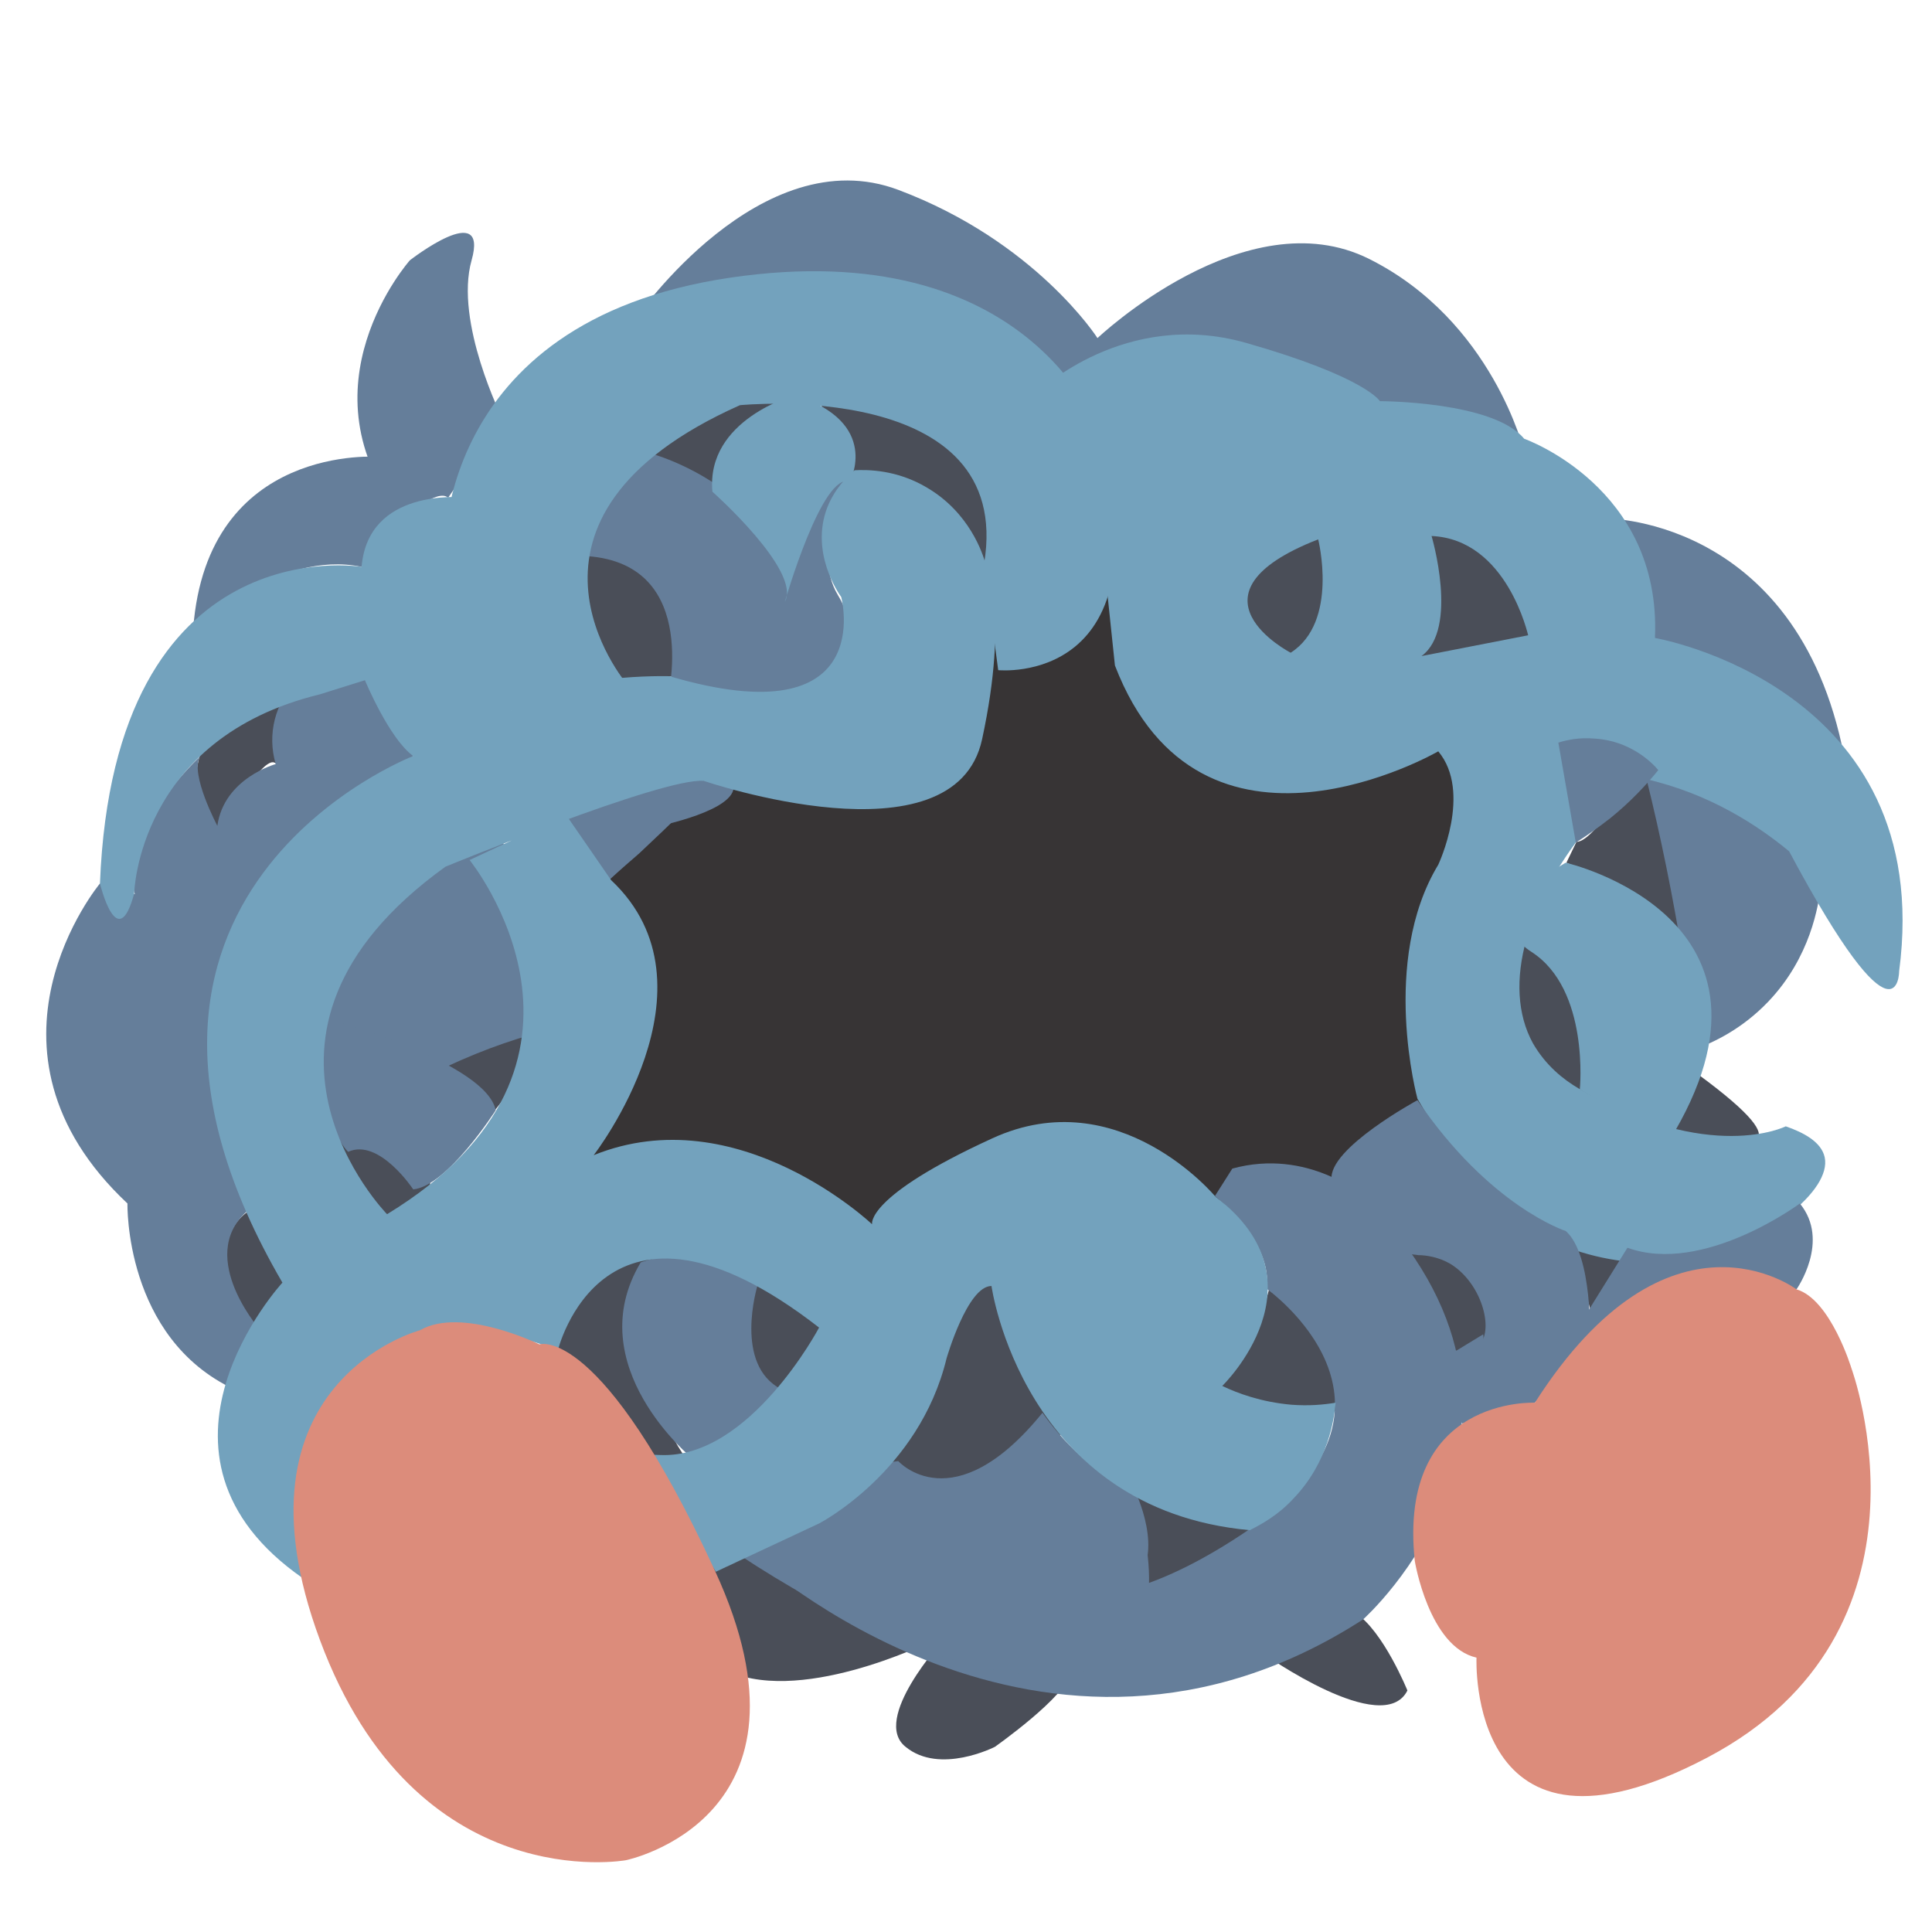
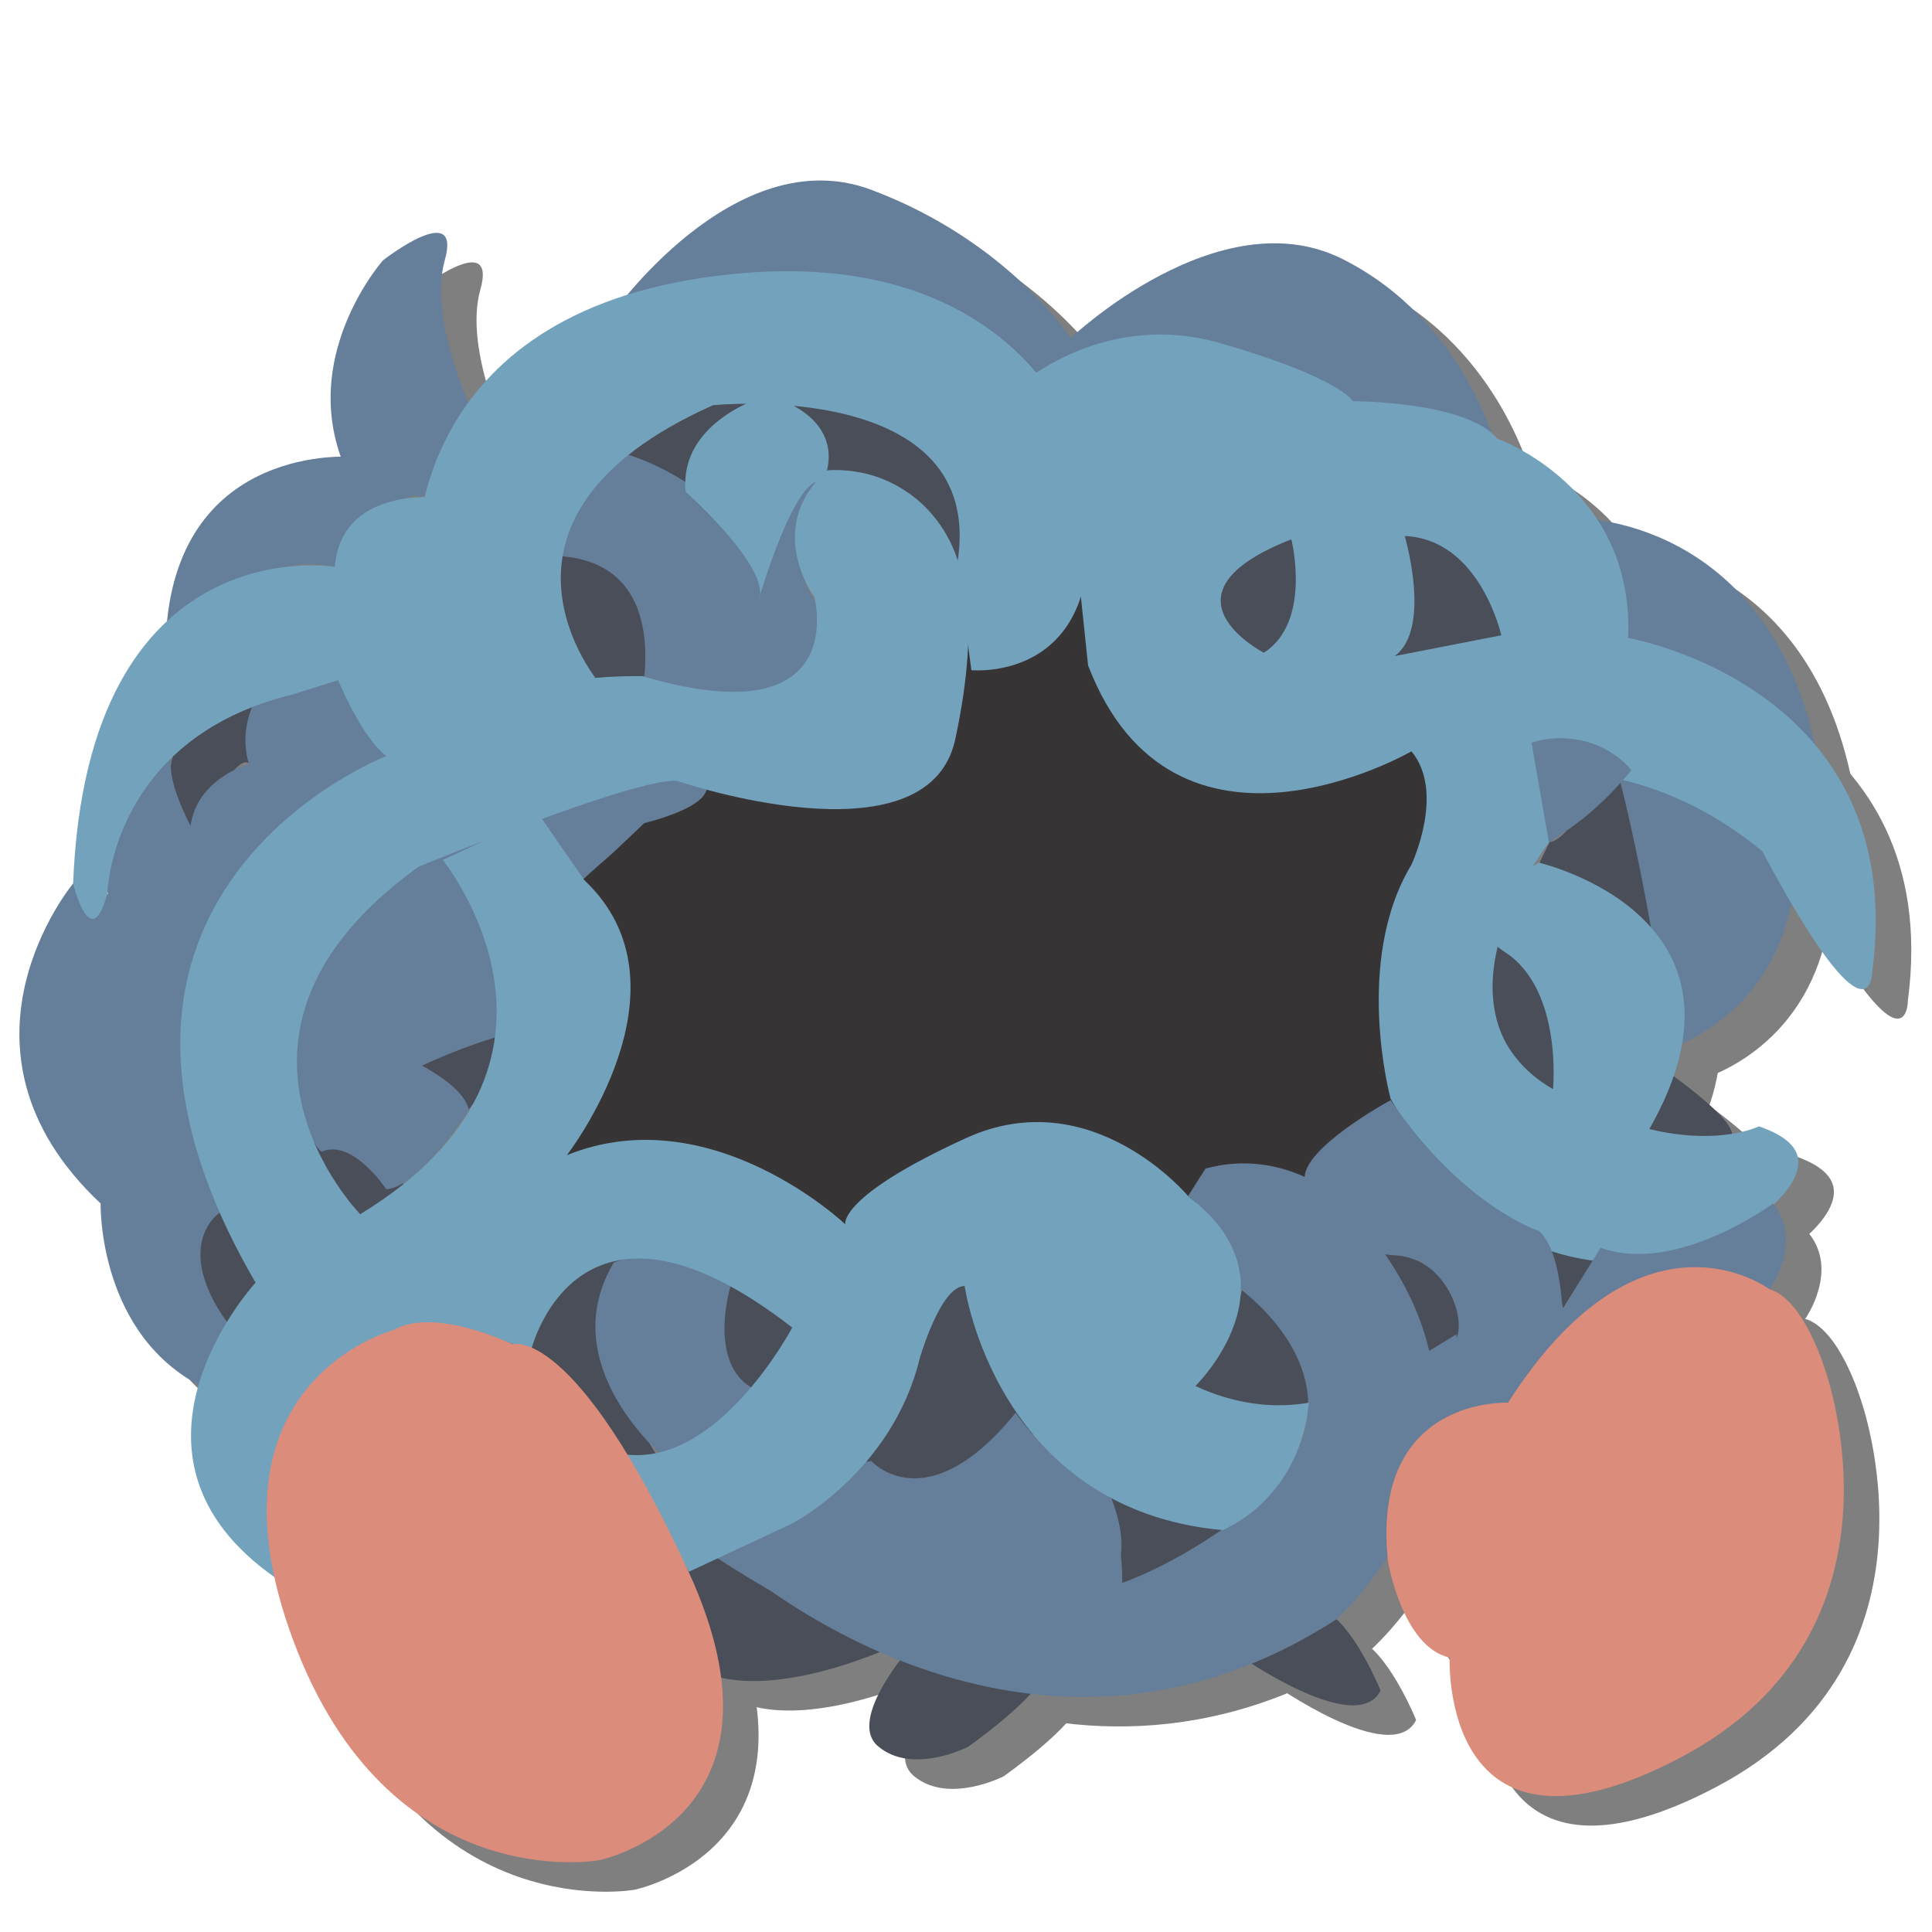
<svg xmlns="http://www.w3.org/2000/svg" version="1.1" id="Layer_1" x="0px" y="0px" viewBox="0 0 288 288" style="enable-background:new 0 0 288 288;" xml:space="preserve">
  <style type="text/css">
- 	.st0{fill:#373435;}
- 	.st1{fill:#4A4E58;}
- 	.st2{fill:#657E9A;}
- 	.st3{fill:#73A2BD;}
- 	.st4{fill:#DC8C7B;}
+ 	.st0{opacity:0.5;}
+ 	.st1{fill:#373435;}
+ 	.st2{fill:#4A4E58;}
+ 	.st3{fill:#657E9A;}
+ 	.st4{fill:#73A2BD;}
+ 	.st5{fill:#DC8C7B;}
</style>
-   <polygon class="st0" points="109.8,114.2 84.7,131.7 86.7,175.3 130.8,187.6 200.6,181.4 221.6,169.1 220.6,115.3 219,105   183.7,110.1 169.8,85 145.7,94.2 139.6,108.1 " />
-   <path class="st1" d="M101.1,100.7c0,0,7.2-17.5-16-22.4c0,0-11.2,9.7,6.4,23.6L101.1,100.7z" />
-   <path class="st1" d="M95.5,69.9c0,0,13.5,5.2,15.3,9.4c0,0,7.2-22,9.9-22C120.6,57.3,99,56.3,95.5,69.9z" />
-   <path class="st1" d="M221.4,135.8c0,0-11.6,12.9,16.2,32.3C237.6,168.1,250.4,149.5,221.4,135.8z" />
-   <path class="st1" d="M244.7,113.2c0,0-6.7,12.3-9.7,12.3l-1.5,3.1c0,0,16.4,7.2,16.9,10.8C250.3,139.4,258.5,121.4,244.7,113.2z" />
-   <path class="st1" d="M251.4,158.9c-0.7,0.6-2.5,2.5-3.1,5.6c-0.5,2.6,0.2,4.7,0.5,5.6c0,0,2.8,0.4,5.9,0.5c3.9,0.2,6.9,0.1,7.4-1  C262.7,168.4,260.8,165.6,251.4,158.9z" />
-   <path class="st1" d="M231.4,182.4c0,0,6.6,11.7,5.9,15.4c0,0,6.6-7.3,7.3-11.7C244.5,186.1,233.6,183.9,231.4,182.4z" />
-   <path class="st1" d="M205.9,181.7c0,0,15.4,4,18.1,18.2l-6,6.5C218,206.3,209.5,180.8,205.9,181.7z" />
-   <path class="st1" d="M167.8,220.4c0,0,6.3,12.2,1.3,16.4c0,0,20.3-3.6,20.3-8.5C189.3,228.3,169,224,167.8,220.4z" />
-   <path class="st1" d="M105.1,190.9c0,0-3.6,15.5,8.4,19.4c0,0,10.8-7.7,13.2-11.6C126.7,198.6,109.9,187.7,105.1,190.9z" />
-   <path class="st1" d="M100.3,184.5c0,0-13.4,24.7,11.8,42.6l-3.9,3c0,0-20.5-26.9-26.8-26.2C81.3,203.9,79.8,187.5,100.3,184.5z" />
-   <path class="st1" d="M63.7,157.1c0,0,7.8,3.6,7.8,10.9c0,0,7.8-7.3,8.6-16.4C80.1,151.7,64.4,159.9,63.7,157.1z" />
-   <path class="st1" d="M50,168.5c0,0,14.8,1.5,14.1,8.3c0,0-2.2,7.5-5.9,5.3C58.2,182,51.5,174.5,50,168.5z" />
-   <path class="st1" d="M38.2,179.9c0,0-10.9,4.1,1.3,20.5l4.5-7.6C44,192.8,38.8,182.8,38.2,179.9z" />
-   <path class="st1" d="M29.8,112.6c0,0-2.6,8.1,2.6,12.4c0,0,6.7-13,8.7-11.2c0,0,4.6-13.6,6.7-12.4C47.8,101.4,38.5,103.3,29.8,112.6  z" />
-   <path class="st1" d="M120.1,56.3c0,0,6.3,9.4,4,14.7c0,0,16.1-1.3,22.5,16.1C146.6,87.1,156.4,65,120.1,56.3z" />
-   <path class="st1" d="M189.4,191.2c0,0-2.9,14.2-9.4,14.7c0,0,17.3,8.4,23.1,2.6C203.1,208.5,203.1,195.4,189.4,191.2z" />
-   <path class="st2" d="M97,67.6c0,0,29.8,7.7,20.9,39.5l-18.5-2.4c0,0,5.4-20.6-11.9-21.8C87.4,82.9,85.1,77,97,67.6z" />
-   <path class="st2" d="M98,118.3c0,0,0.5,4.1-1,5.1c0,0,11.3-2.1,12.3-5.6C110.3,114.2,98,118.3,98,118.3z" />
-   <path class="st2" d="M56.5,68.1c0,0-25.6-2.1-27.7,25.6c0,0,12.8-11.8,25.1-9.2c0,0,3.1-7.2,6.2-7.2L56.5,68.1z" />
-   <path class="st2" d="M14.9,131.7c0,0-20.5,24.6,4.1,47.7c0,0-0.5,20,15.9,27.7l3.6-9.2c0,0-9.7-11.3-1-17.9c0,0-19.5-39,24.1-67.2  c-0.2-2.7-0.7-6.1-2.1-9.7c-0.5-1.3-1-2.5-1.5-3.6c-4.7-2.3-10.2-1.4-13.8,2.1c-3.2,3.1-4.4,7.9-3.1,12.3c0,0-7.7,2.1-8.7,9.2  c0,0-4.1-7.7-2.6-10.3c0,0-12.3,11.3-9.7,20.5C18.4,132.7,16.7,132.2,14.9,131.7z" />
-   <path class="st2" d="M112.9,191.7c0,0-3.6,11.8,3.6,15.4c0,0-8.2,10.3-13.3,10.3c0,0-16.9-13.8-7.7-29.2  C95.5,188.1,107.3,184,112.9,191.7z" />
-   <path class="st1" d="M102.6,226.5h5.8c0,0,12.2,15.6,30.1,18.3c0,0-19.9,9.8-30.8,3.9C107.8,248.7,107.1,231.8,102.6,226.5z" />
-   <path class="st1" d="M140.6,244.5c0,0-10.8,11.8-5.6,15.9c5.1,4.2,13.3,0,13.3,0s10.8-7.6,11.3-11.1  C159.6,249.3,140.6,245.9,140.6,244.5z" />
-   <path class="st1" d="M188.3,246.5c0,0,17.9,12.7,21.5,5.5c0,0-3.6-8.9-7.8-11.6C202,240.4,190.1,250.4,188.3,246.5z" />
-   <path class="st1" d="M149.8,186c0,0,7.7,23.9,11.5,23.9c0,0-12.3,19.4-32.3,9.1C129,219,145.1,189.3,149.8,186z" />
-   <path class="st2" d="M111.9,231.7c0,0,43.6,40.5,91.3,9.7c0,0,33.3-29.7,0-63.1c0,0-8.2-7.2-19.5-4.1l-2.6,4.1c0,0,8.7,6.7,7.7,13.8  c0,0,24.6,17.4-2.6,35.9s-35.9,5.6-35.9,5.6s-21,2.1-28.2-6.7C122.1,227.1,113.4,233.2,111.9,231.7z" />
-   <path class="st2" d="M239.6,77.3c0,0,30.3,0,35.9,39c0,0-16.9-19.2-28.7-19.8C246.7,96.5,243.7,79.5,239.6,77.3z" />
-   <path class="st2" d="M244.7,113.2c2.1,8.1,4,16.9,5.6,26.2c1,5.8,1.9,11.5,2.6,16.9c2.5-0.9,6.8-2.9,10.7-7  c6.3-6.6,7.5-14.4,7.8-17.1C271.4,132.2,257.5,112.7,244.7,113.2z" />
-   <path class="st2" d="M221.1,198.9c0,0,1,9.7-3.1,13.3c0,0,2.1-9.2-1-10.8L221.1,198.9z" />
-   <path class="st2" d="M168.8,221.4c0,0,4.6,8.7,1,13.8c0,0-7.7,6.7-19.5-1.5C150.3,233.7,168.3,225.5,168.8,221.4z" />
-   <path class="st2" d="M74.9,62.4c0,0-7.2-14.4-4.6-23.6s-9.2,0-9.2,0s-16.9,19-1,38.5c0,0,5.1-4.6,6.7-3.1L74.9,62.4z" />
-   <path class="st2" d="M53.4,135.3c-2.6,1.2-5.9,3.4-8.2,7.2c-4.5,7.5-2.9,18.4,4.1,27.2c3.3-2.6,7.4-5.5,12.3-8.2  c6.5-3.5,12.5-5.8,17.4-7.2c0-3.1-0.1-6.5-0.4-10c-0.8-8.7-2.7-16.2-4.7-22.3C67.1,126.4,60.2,130.8,53.4,135.3z" />
-   <path class="st2" d="M84.2,121.4l6.7,9.7c1.4-1.3,2.9-2.6,4.4-3.9c4.7-4.4,9.1-8.7,13.1-13C100.2,116.6,92.2,119,84.2,121.4z" />
-   <path class="st2" d="M49.8,152.2c0,0,22.6,6.2,24.1,13.3c0,0-7.2,11.3-12.3,11.8c0,0-5.1-7.7-9.7-5.6  C51.9,171.7,46.2,166.5,49.8,152.2z" />
-   <path class="st2" d="M126.7,70.7c0,0-10.9,6.4-11.5,18.5s-1.8,13.8-1.8,13.8s8.5,1.1,10.9-2.1c0,0,4.8-5.3,0.6-12.2  C120.7,81.8,126.7,70.7,126.7,70.7z" />
-   <path class="st2" d="M94.9,47.3c0,0,18.5-26.7,39-19s29.7,22.1,29.7,22.1s22.1-21,40.5-11.8s23.1,28.7,23.1,28.7s-21-8.2-21.5-5.6  c0,0-16.9-17.9-46.7-4.1C159,57.6,141.1,33.5,94.9,47.3z" />
-   <path class="st2" d="M133.9,217.8c0,0,8.2,9.2,21.5-7.2c0,0,6.2,9.2,13.3,10.8c5.4,16.7,0.9,22.6-0.5,24.1  c-8.1,8.8-32.5,3.8-60.5-15.4c2.9-2.7,7.7-6.5,14.4-9.2C126.6,219.1,130.7,218.2,133.9,217.8z" />
-   <path class="st3" d="M93.4,101.9c0,0-21-24.6,16.9-41.5c0,0,41-4.1,36.4,23.6l2.1,15.9c0,0,25.6,2.6,14.9-35.9  c0,0-10.3-29.2-54.9-22.6s-42.6,42-42.6,42S67.8,103,76,106L93.4,101.9z" />
-   <path class="st3" d="M154.9,58.3c0,0,12.8-12.3,30.8-7.2c17.9,5.1,20,8.7,20,8.7s16.9,0,21.5,5.6c0,0,20.5,7.2,19.5,29.7  c0,0,42,7.2,36.4,49.7c0,0,0,12.8-16.4-17.9c-4.6-3.8-11.8-8.6-21.5-10.8c-2.3-0.5-4.6-0.9-6.7-1c-1.7-0.2-3.3,0.6-3.9,1.9  c-0.8,1.7,0.2,4.4,2.9,5.3c-9.9,11.7-13.7,24.6-9,33.2c1.9,3.3,4.5,5.4,6.9,6.8c19.5,11.3,30.8,5.6,30.8,5.6  c2.6,0.9,5.3,2.3,5.8,4.6c1.1,5-8.9,12.6-18.6,14.9c-10.8,2.6-23.2-1-30.8-8.2c-5.6-5.4-11.3-15.4-11.3-15.4l0,0  c0,0-5.6-20.5,3.1-34.9c0,0,5.1-10.8,0-16.9c0,0-35.4,20.5-48.2-12.8l-2.1-20L154.9,58.3z" />
-   <path class="st1" d="M196.5,80.4c0,0,3.1,12.3-4.1,16.9C192.4,97.3,175.5,88.6,196.5,80.4z" />
-   <path class="st1" d="M213.4,79.9c0,0,4.1,13.8-1.5,17.9l15.9-3.1C227.8,94.8,224.7,80.4,213.4,79.9z" />
-   <path class="st3" d="M118.5,58.9c0,0-13.3,3.6-12.3,14.4c0,0,13.3,11.8,10.8,16.4c0,0,5.6-19.5,9.7-17.9  C126.7,71.7,131.4,63,118.5,58.9z" />
-   <path class="st3" d="M233.4,128.6c0,0,35.9,8.2,15.4,41.5l-13.3-7.7c0,0,1.5-14.9-7.2-20.5C219.6,136.3,233.4,128.6,233.4,128.6z" />
-   <path class="st2" d="M211.4,187.1c1.2,0,3.1,0.3,4.8,1.3c4.6,2.8,6.5,9.6,4.4,12c-1.9,2.2-6.4-0.3-7.7,1.5c-1.2,1.8,1.5,6,5.1,10.3  c3.6-1,7.2-2.1,10.8-3.1l8.2-9.2c0,0,0.5-12.8-3.6-16.4c0,0-11.3-3.6-22.1-19.5c0,0-13.3,7.2-12.8,11.8  C198.5,175.8,200.6,186,211.4,187.1z" />
-   <path class="st3" d="M53.9,84.5c0,0-36.9-6.2-39,47.2c0,0,2.6,10.8,5.1,1.5c0,0,0.5-23.1,27.7-29.7l6.7-2.1c0,0,3.6,8.7,7.2,11.3  c0,0-53.3,20.5-19.5,78.5c0,0-23.6,25.6,3.1,44.1c0,0-3.1-33.8,20-36.4c0,0,11.8-1,17.9,2.6c0,0,6.7-28.7,39-3.6  c0,0-10.3,19.5-23.6,19c-13.3-0.5-2.1,0-2.1,0l10.3,17.4l15.4-7.2c0,0,14.9-7.7,19-24.6c0,0,3.1-10.8,6.7-10.8  c0,0,4.6,33.3,38.5,36.4c1.8-0.9,4.3-2.3,6.5-4.7c5.2-5.4,6.1-11.9,6.3-14.3c-1.8,0.3-4,0.5-6.6,0.3c-4.5-0.4-8-1.7-10.3-2.8  c0,0,15.9-15.4-1-28.2c0,0-14.4-17.4-33.3-8.7c-19,8.7-17.9,12.8-17.9,12.8s-20-19-41.5-10.3c0,0,19.5-25.1,2.6-41l-6.7-9.7  l-14.4,6.7c0,0,24.6,30.3-12.3,52.8c0,0-26.2-26.7,8.7-51.8c0,0,32.3-13.3,38.5-12.8c0,0,37.4,12.8,41.5-6.2s0.5-26.2,0.5-26.2  c-0.4-1.5-2.4-7.6-8.7-11.3c-4.5-2.7-8.9-2.7-10.8-2.6c-1.2,1-3,2.8-4.1,5.6c-2.5,6.6,1.6,12.6,2.1,13.3c0,0,5.6,21-25.6,11.8  c0,0-16.4-0.5-23.6,5.1c0,0-12.3-17.9-7.2-31.8C68.8,74.2,54.9,72.7,53.9,84.5z" />
-   <path class="st2" d="M247.2,114.8c-1.8,2.2-4.1,4.7-7.2,7.2c-1.8,1.4-3.5,2.6-5.1,3.6l-2.6-14.9c1.3-0.4,3.1-0.8,5.4-0.6  C243,110.4,246.3,113.7,247.2,114.8z" />
-   <path class="st2" d="M242.6,186l-5.1,8.2l-4.1,6.7l22.1-11.3l12.3,2.6c0,0,5.1-7.2,0.5-12.8C268.3,179.4,253.9,190.1,242.6,186z" />
-   <path class="st4" d="M62.6,198.3c0,0-29.2,7.7-14.9,46.2s45.6,32.8,45.6,32.8s30.3-6.2,13.3-43.1s-26.2-33.8-26.2-33.8  S68.8,194.7,62.6,198.3z" />
-   <path class="st4" d="M267.8,192.2c0,0-19-14.4-39,16.9c0,0-20.5-1-17.9,23.6c0,0,2.1,12.8,9.2,14.4c0,0-1.5,33.8,34.4,14.9  S276,204,276,204S272.9,193.7,267.8,192.2z" />
+   <g class="st0">
+     <polygon points="111.1,118.6 86,136.1 88,179.7 132.1,192 201.9,185.8 222.9,173.5 221.9,119.7 220.3,109.4 185,114.5 171.1,89.4    147,98.6 140.9,112.5  " />
+     <path d="M102.4,105.1c0,0,7.2-17.5-16-22.4c0,0-11.2,9.7,6.4,23.6L102.4,105.1z" />
+     <path d="M96.8,74.3c0,0,13.5,5.2,15.3,9.4c0,0,7.2-22,9.9-22C121.9,61.7,100.3,60.7,96.8,74.3z" />
+     <path d="M222.7,140.2c0,0-11.6,12.9,16.2,32.3C238.9,172.5,251.7,153.9,222.7,140.2z" />
+     <path d="M246,117.6c0,0-6.7,12.3-9.7,12.3l-1.5,3.1c0,0,16.4,7.2,16.9,10.8C251.6,143.8,259.8,125.8,246,117.6z" />
+     <path d="M252.7,163.3c-0.7,0.6-2.5,2.5-3.1,5.6c-0.5,2.6,0.2,4.7,0.5,5.6c0,0,2.8,0.4,5.9,0.5c3.9,0.2,6.9,0.1,7.4-1   C264,172.8,262.1,170,252.7,163.3z" />
+     <path d="M232.7,186.8c0,0,6.6,11.7,5.9,15.4c0,0,6.6-7.3,7.3-11.7C245.8,190.5,234.9,188.3,232.7,186.8z" />
+     <path d="M207.2,186.1c0,0,15.4,4,18.1,18.2l-6,6.5C219.3,210.7,210.8,185.2,207.2,186.1z" />
+     <path d="M169.1,224.8c0,0,6.3,12.2,1.3,16.4c0,0,20.3-3.6,20.3-8.5C190.6,232.7,170.3,228.4,169.1,224.8z" />
+     <path d="M106.4,195.3c0,0-3.6,15.5,8.4,19.4c0,0,10.8-7.7,13.2-11.6C128,203,111.2,192.1,106.4,195.3z" />
+     <path d="M101.6,188.9c0,0-13.4,24.7,11.8,42.6l-3.9,3c0,0-20.5-26.9-26.8-26.2C82.6,208.3,81.1,191.9,101.6,188.9z" />
+     <path d="M65,161.5c0,0,7.8,3.6,7.8,10.9c0,0,7.8-7.3,8.6-16.4C81.4,156.1,65.7,164.3,65,161.5z" />
+     <path d="M51.3,172.9c0,0,14.8,1.5,14.1,8.3c0,0-2.2,7.5-5.9,5.3C59.5,186.4,52.8,178.9,51.3,172.9z" />
+     <path d="M39.5,184.3c0,0-10.9,4.1,1.3,20.5l4.5-7.6C45.3,197.2,40.1,187.2,39.5,184.3z" />
+     <path d="M31.1,117c0,0-2.6,8.1,2.6,12.4c0,0,6.7-13,8.7-11.2c0,0,4.6-13.6,6.7-12.4C49.1,105.8,39.8,107.7,31.1,117z" />
+     <path d="M121.4,60.7c0,0,6.3,9.4,4,14.7c0,0,16.1-1.3,22.5,16.1C147.9,91.5,157.7,69.4,121.4,60.7z" />
+     <path d="M190.7,195.6c0,0-2.9,14.2-9.4,14.7c0,0,17.3,8.4,23.1,2.6C204.4,212.9,204.4,199.8,190.7,195.6z" />
+     <path d="M98.3,72c0,0,29.8,7.7,20.9,39.5l-18.5-2.4c0,0,5.4-20.6-11.9-21.8C88.7,87.3,86.4,81.4,98.3,72z" />
+     <path d="M99.3,122.7c0,0,0.5,4.1-1,5.1c0,0,11.3-2.1,12.3-5.6C111.6,118.6,99.3,122.7,99.3,122.7z" />
+     <path d="M57.8,72.5c0,0-25.6-2.1-27.7,25.6c0,0,12.8-11.8,25.1-9.2c0,0,3.1-7.2,6.2-7.2L57.8,72.5z" />
+     <path d="M16.2,136.1c0,0-20.5,24.6,4.1,47.7c0,0-0.5,20,15.9,27.7l3.6-9.2c0,0-9.7-11.3-1-17.9c0,0-19.5-39,24.1-67.2   c-0.2-2.7-0.7-6.1-2.1-9.7c-0.5-1.3-1-2.5-1.5-3.6c-4.7-2.3-10.2-1.4-13.8,2.1c-3.2,3.1-4.4,7.9-3.1,12.3c0,0-7.7,2.1-8.7,9.2   c0,0-4.1-7.7-2.6-10.3c0,0-12.3,11.3-9.7,20.5C19.7,137.1,18,136.6,16.2,136.1z" />
+     <path d="M114.2,196.1c0,0-3.6,11.8,3.6,15.4c0,0-8.2,10.3-13.3,10.3c0,0-16.9-13.8-7.7-29.2C96.8,192.5,108.6,188.4,114.2,196.1z" />
+     <path d="M103.9,230.9h5.8c0,0,12.2,15.6,30.1,18.3c0,0-19.9,9.8-30.8,3.9C109.1,253.1,108.4,236.2,103.9,230.9z" />
+     <path d="M141.9,248.9c0,0-10.8,11.8-5.6,15.9c5.1,4.2,13.3,0,13.3,0s10.8-7.6,11.3-11.1C160.9,253.7,141.9,250.3,141.9,248.9z" />
+     <path d="M189.6,250.9c0,0,17.9,12.7,21.5,5.5c0,0-3.6-8.9-7.8-11.6C203.3,244.8,191.4,254.8,189.6,250.9z" />
+     <path d="M151.1,190.4c0,0,7.7,23.9,11.5,23.9c0,0-12.3,19.4-32.3,9.1C130.3,223.4,146.4,193.7,151.1,190.4z" />
+     <path d="M113.2,236.1c0,0,43.6,40.5,91.3,9.7c0,0,33.3-29.7,0-63.1c0,0-8.2-7.2-19.5-4.1l-2.6,4.1c0,0,8.7,6.7,7.7,13.8   c0,0,24.6,17.4-2.6,35.9s-35.9,5.6-35.9,5.6s-21,2.1-28.2-6.7C123.4,231.5,114.7,237.6,113.2,236.1z" />
+     <path d="M240.9,81.7c0,0,30.3,0,35.9,39c0,0-16.9-19.2-28.7-19.8C248,100.9,245,83.9,240.9,81.7z" />
+     <path d="M246,117.6c2.1,8.1,4,16.9,5.6,26.2c1,5.8,1.9,11.5,2.6,16.9c2.5-0.9,6.8-2.9,10.7-7c6.3-6.6,7.5-14.4,7.8-17.1   C272.7,136.6,258.8,117.1,246,117.6z" />
+     <path d="M222.4,203.3c0,0,1,9.7-3.1,13.3c0,0,2.1-9.2-1-10.8L222.4,203.3z" />
+     <path d="M170.1,225.8c0,0,4.6,8.7,1,13.8c0,0-7.7,6.7-19.5-1.5C151.6,238.1,169.6,229.9,170.1,225.8z" />
+     <path d="M76.2,66.8c0,0-7.2-14.4-4.6-23.6s-9.2,0-9.2,0s-16.9,19-1,38.5c0,0,5.1-4.6,6.7-3.1L76.2,66.8z" />
+     <path d="M54.7,139.7c-2.6,1.2-5.9,3.4-8.2,7.2c-4.5,7.5-2.9,18.4,4.1,27.2c3.3-2.6,7.4-5.5,12.3-8.2c6.5-3.5,12.5-5.8,17.4-7.2   c0-3.1-0.1-6.5-0.4-10c-0.8-8.7-2.7-16.2-4.7-22.3C68.4,130.8,61.5,135.2,54.7,139.7z" />
+     <path d="M85.5,125.8l6.7,9.7c1.4-1.3,2.9-2.6,4.4-3.9c4.7-4.4,9.1-8.7,13.1-13C101.5,121,93.5,123.4,85.5,125.8z" />
+     <path d="M51.1,156.6c0,0,22.6,6.2,24.1,13.3c0,0-7.2,11.3-12.3,11.8c0,0-5.1-7.7-9.7-5.6C53.2,176.1,47.5,170.9,51.1,156.6z" />
+     <path d="M128,75.1c0,0-10.9,6.4-11.5,18.5s-1.8,13.8-1.8,13.8s8.5,1.1,10.9-2.1c0,0,4.8-5.3,0.6-12.2C122,86.2,128,75.1,128,75.1z" />
+     <path d="M96.2,51.7c0,0,18.5-26.7,39-19s29.7,22.1,29.7,22.1s22.1-21,40.5-11.8s23.1,28.7,23.1,28.7s-21-8.2-21.5-5.6   c0,0-16.9-17.9-46.7-4.1C160.3,62,142.4,37.9,96.2,51.7z" />
+     <path d="M135.2,222.2c0,0,8.2,9.2,21.5-7.2c0,0,6.2,9.2,13.3,10.8c5.4,16.7,0.9,22.6-0.5,24.1c-8.1,8.8-32.5,3.8-60.5-15.4   c2.9-2.7,7.7-6.5,14.4-9.2C127.9,223.5,132,222.6,135.2,222.2z" />
+     <path d="M94.7,106.3c0,0-21-24.6,16.9-41.5c0,0,41-4.1,36.4,23.6l2.1,15.9c0,0,25.6,2.6,14.9-35.9c0,0-10.3-29.2-54.9-22.6   s-42.6,42-42.6,42s1.6,19.6,9.8,22.6L94.7,106.3z" />
+     <path d="M156.2,62.7c0,0,12.8-12.3,30.8-7.2c17.9,5.1,20,8.7,20,8.7s16.9,0,21.5,5.6c0,0,20.5,7.2,19.5,29.7c0,0,42,7.2,36.4,49.7   c0,0,0,12.8-16.4-17.9c-4.6-3.8-11.8-8.6-21.5-10.8c-2.3-0.5-4.6-0.9-6.7-1c-1.7-0.2-3.3,0.6-3.9,1.9c-0.8,1.7,0.2,4.4,2.9,5.3   c-9.9,11.7-13.7,24.6-9,33.2c1.9,3.3,4.5,5.4,6.9,6.8c19.5,11.3,30.8,5.6,30.8,5.6c2.6,0.9,5.3,2.3,5.8,4.6   c1.1,5-8.9,12.6-18.6,14.9c-10.8,2.6-23.2-1-30.8-8.2c-5.6-5.4-11.3-15.4-11.3-15.4l0,0c0,0-5.6-20.5,3.1-34.9c0,0,5.1-10.8,0-16.9   c0,0-35.4,20.5-48.2-12.8l-2.1-20L156.2,62.7z" />
+     <path d="M197.8,84.8c0,0,3.1,12.3-4.1,16.9C193.7,101.7,176.8,93,197.8,84.8z" />
+     <path d="M214.7,84.3c0,0,4.1,13.8-1.5,17.9l15.9-3.1C229.1,99.2,226,84.8,214.7,84.3z" />
+     <path d="M119.8,63.3c0,0-13.3,3.6-12.3,14.4c0,0,13.3,11.8,10.8,16.4c0,0,5.6-19.5,9.7-17.9C128,76.1,132.7,67.4,119.8,63.3z" />
+     <path d="M234.7,133c0,0,35.9,8.2,15.4,41.5l-13.3-7.7c0,0,1.5-14.9-7.2-20.5C220.9,140.7,234.7,133,234.7,133z" />
+     <path d="M212.7,191.5c1.2,0,3.1,0.3,4.8,1.3c4.6,2.8,6.5,9.6,4.4,12c-1.9,2.2-6.4-0.3-7.7,1.5c-1.2,1.8,1.5,6,5.1,10.3   c3.6-1,7.2-2.1,10.8-3.1l8.2-9.2c0,0,0.5-12.8-3.6-16.4c0,0-11.3-3.6-22.1-19.5c0,0-13.3,7.2-12.8,11.8   C199.8,180.2,201.9,190.4,212.7,191.5z" />
+     <path d="M55.2,88.9c0,0-36.9-6.2-39,47.2c0,0,2.6,10.8,5.1,1.5c0,0,0.5-23.1,27.7-29.7l6.7-2.1c0,0,3.6,8.7,7.2,11.3   c0,0-53.3,20.5-19.5,78.5c0,0-23.6,25.6,3.1,44.1c0,0-3.1-33.8,20-36.4c0,0,11.8-1,17.9,2.6c0,0,6.7-28.7,39-3.6   c0,0-10.3,19.5-23.6,19s-2.1,0-2.1,0l10.3,17.4l15.4-7.2c0,0,14.9-7.7,19-24.6c0,0,3.1-10.8,6.7-10.8c0,0,4.6,33.3,38.5,36.4   c1.8-0.9,4.3-2.3,6.5-4.7c5.2-5.4,6.1-11.9,6.3-14.3c-1.8,0.3-4,0.5-6.6,0.3c-4.5-0.4-8-1.7-10.3-2.8c0,0,15.9-15.4-1-28.2   c0,0-14.4-17.4-33.3-8.7c-19,8.7-17.9,12.8-17.9,12.8s-20-19-41.5-10.3c0,0,19.5-25.1,2.6-41l-6.7-9.7l-14.4,6.7   c0,0,24.6,30.3-12.3,52.8c0,0-26.2-26.7,8.7-51.8c0,0,32.3-13.3,38.5-12.8c0,0,37.4,12.8,41.5-6.2s0.5-26.2,0.5-26.2   c-0.4-1.5-2.4-7.6-8.7-11.3c-4.5-2.7-8.9-2.7-10.8-2.6c-1.2,1-3,2.8-4.1,5.6c-2.5,6.6,1.6,12.6,2.1,13.3c0,0,5.6,21-25.6,11.8   c0,0-16.4-0.5-23.6,5.1c0,0-12.3-17.9-7.2-31.8C70.1,78.6,56.2,77.1,55.2,88.9z" />
+     <path d="M248.5,119.2c-1.8,2.2-4.1,4.7-7.2,7.2c-1.8,1.4-3.5,2.6-5.1,3.6l-2.6-14.9c1.3-0.4,3.1-0.8,5.4-0.6   C244.3,114.8,247.6,118.1,248.5,119.2z" />
+     <path d="M243.9,190.4l-5.1,8.2l-4.1,6.7l22.1-11.3l12.3,2.6c0,0,5.1-7.2,0.5-12.8C269.6,183.8,255.2,194.5,243.9,190.4z" />
+     <path d="M63.9,202.7c0,0-29.2,7.7-14.9,46.2s45.6,32.8,45.6,32.8s30.3-6.2,13.3-43.1s-26.2-33.8-26.2-33.8S70.1,199.1,63.9,202.7z" />
+     <path d="M269.1,196.6c0,0-19-14.4-39,16.9c0,0-20.5-1-17.9,23.6c0,0,2.1,12.8,9.2,14.4c0,0-1.5,33.8,34.4,14.9s21.5-58,21.5-58   S274.2,198.1,269.1,196.6z" />
+   </g>
+   <g>
+     <polygon class="st1" points="105.8,114.2 80.7,131.7 82.7,175.3 126.8,187.6 196.6,181.4 217.6,169.1 216.6,115.3 215,105    179.7,110.1 165.8,85 141.7,94.2 135.6,108.1  " />
+     <path class="st2" d="M97.1,100.7c0,0,7.2-17.5-16-22.4c0,0-11.2,9.7,6.4,23.6L97.1,100.7z" />
+     <path class="st2" d="M91.5,69.9c0,0,13.5,5.2,15.3,9.4c0,0,7.2-22,9.9-22C116.6,57.3,95,56.3,91.5,69.9z" />
+     <path class="st2" d="M217.4,135.8c0,0-11.6,12.9,16.2,32.3C233.6,168.1,246.4,149.5,217.4,135.8z" />
+     <path class="st2" d="M240.7,113.2c0,0-6.7,12.3-9.7,12.3l-1.5,3.1c0,0,16.4,7.2,16.9,10.8C246.3,139.4,254.5,121.4,240.7,113.2z" />
+     <path class="st2" d="M247.4,158.9c-0.7,0.6-2.5,2.5-3.1,5.6c-0.5,2.6,0.2,4.7,0.5,5.6c0,0,2.8,0.4,5.9,0.5c3.9,0.2,6.9,0.1,7.4-1   C258.7,168.4,256.8,165.6,247.4,158.9z" />
+     <path class="st2" d="M227.4,182.4c0,0,6.6,11.7,5.9,15.4c0,0,6.6-7.3,7.3-11.7C240.5,186.1,229.6,183.9,227.4,182.4z" />
+     <path class="st2" d="M201.9,181.7c0,0,15.4,4,18.1,18.2l-6,6.5C214,206.3,205.5,180.8,201.9,181.7z" />
+     <path class="st2" d="M163.8,220.4c0,0,6.3,12.2,1.3,16.4c0,0,20.3-3.6,20.3-8.5C185.3,228.3,165,224,163.8,220.4z" />
+     <path class="st2" d="M101.1,190.9c0,0-3.6,15.5,8.4,19.4c0,0,10.8-7.7,13.2-11.6C122.7,198.6,105.9,187.7,101.1,190.9z" />
+     <path class="st2" d="M96.3,184.5c0,0-13.4,24.7,11.8,42.6l-3.9,3c0,0-20.5-26.9-26.8-26.2C77.3,203.9,75.8,187.5,96.3,184.5z" />
+     <path class="st2" d="M59.7,157.1c0,0,7.8,3.6,7.8,10.9c0,0,7.8-7.3,8.6-16.4C76.1,151.7,60.4,159.9,59.7,157.1z" />
+     <path class="st2" d="M46,168.5c0,0,14.8,1.5,14.1,8.3c0,0-2.2,7.5-5.9,5.3C54.2,182,47.5,174.5,46,168.5z" />
+     <path class="st2" d="M34.2,179.9c0,0-10.9,4.1,1.3,20.5l4.5-7.6C40,192.8,34.8,182.8,34.2,179.9z" />
+     <path class="st2" d="M25.8,112.6c0,0-2.6,8.1,2.6,12.4c0,0,6.7-13,8.7-11.2c0,0,4.6-13.6,6.7-12.4   C43.8,101.4,34.5,103.3,25.8,112.6z" />
+     <path class="st2" d="M116.1,56.3c0,0,6.3,9.4,4,14.7c0,0,16.1-1.3,22.5,16.1C142.6,87.1,152.4,65,116.1,56.3z" />
+     <path class="st2" d="M185.4,191.2c0,0-2.9,14.2-9.4,14.7c0,0,17.3,8.4,23.1,2.6C199.1,208.5,199.1,195.4,185.4,191.2z" />
+     <path class="st3" d="M93,67.6c0,0,29.8,7.7,20.9,39.5l-18.5-2.4c0,0,5.4-20.6-11.9-21.8C83.4,82.9,81.1,77,93,67.6z" />
+     <path class="st3" d="M94,118.3c0,0,0.5,4.1-1,5.1c0,0,11.3-2.1,12.3-5.6C106.3,114.2,94,118.3,94,118.3z" />
+     <path class="st3" d="M52.5,68.1c0,0-25.6-2.1-27.7,25.6c0,0,12.8-11.8,25.1-9.2c0,0,3.1-7.2,6.2-7.2L52.5,68.1z" />
+     <path class="st3" d="M10.9,131.7c0,0-20.5,24.6,4.1,47.7c0,0-0.5,20,15.9,27.7l3.6-9.2c0,0-9.7-11.3-1-17.9c0,0-19.5-39,24.1-67.2   c-0.2-2.7-0.7-6.1-2.1-9.7c-0.5-1.3-1-2.5-1.5-3.6c-4.7-2.3-10.2-1.4-13.8,2.1c-3.2,3.1-4.4,7.9-3.1,12.3c0,0-7.7,2.1-8.7,9.2   c0,0-4.1-7.7-2.6-10.3c0,0-12.3,11.3-9.7,20.5C14.4,132.7,12.7,132.2,10.9,131.7z" />
+     <path class="st3" d="M108.9,191.7c0,0-3.6,11.8,3.6,15.4c0,0-8.2,10.3-13.3,10.3c0,0-16.9-13.8-7.7-29.2   C91.5,188.1,103.3,184,108.9,191.7z" />
+     <path class="st2" d="M98.6,226.5h5.8c0,0,12.2,15.6,30.1,18.3c0,0-19.9,9.8-30.8,3.9C103.8,248.7,103.1,231.8,98.6,226.5z" />
+     <path class="st2" d="M136.6,244.5c0,0-10.8,11.8-5.6,15.9c5.1,4.2,13.3,0,13.3,0s10.8-7.6,11.3-11.1   C155.6,249.3,136.6,245.9,136.6,244.5z" />
+     <path class="st2" d="M184.3,246.5c0,0,17.9,12.7,21.5,5.5c0,0-3.6-8.9-7.8-11.6C198,240.4,186.1,250.4,184.3,246.5z" />
+     <path class="st2" d="M145.8,186c0,0,7.7,23.9,11.5,23.9c0,0-12.3,19.4-32.3,9.1C125,219,141.1,189.3,145.8,186z" />
+     <path class="st3" d="M107.9,231.7c0,0,43.6,40.5,91.3,9.7c0,0,33.3-29.7,0-63.1c0,0-8.2-7.2-19.5-4.1l-2.6,4.1   c0,0,8.7,6.7,7.7,13.8c0,0,24.6,17.4-2.6,35.9s-35.9,5.6-35.9,5.6s-21,2.1-28.2-6.7C118.1,227.1,109.4,233.2,107.9,231.7z" />
+     <path class="st3" d="M235.6,77.3c0,0,30.3,0,35.9,39c0,0-16.9-19.2-28.7-19.8C242.7,96.5,239.7,79.5,235.6,77.3z" />
+     <path class="st3" d="M240.7,113.2c2.1,8.1,4,16.9,5.6,26.2c1,5.8,1.9,11.5,2.6,16.9c2.5-0.9,6.8-2.9,10.7-7   c6.3-6.6,7.5-14.4,7.8-17.1C267.4,132.2,253.5,112.7,240.7,113.2z" />
+     <path class="st3" d="M217.1,198.9c0,0,1,9.7-3.1,13.3c0,0,2.1-9.2-1-10.8L217.1,198.9z" />
+     <path class="st3" d="M164.8,221.4c0,0,4.6,8.7,1,13.8c0,0-7.7,6.7-19.5-1.5C146.3,233.7,164.3,225.5,164.8,221.4z" />
+     <path class="st3" d="M70.9,62.4c0,0-7.2-14.4-4.6-23.6s-9.2,0-9.2,0s-16.9,19-1,38.5c0,0,5.1-4.6,6.7-3.1L70.9,62.4z" />
+     <path class="st3" d="M49.4,135.3c-2.6,1.2-5.9,3.4-8.2,7.2c-4.5,7.5-2.9,18.4,4.1,27.2c3.3-2.6,7.4-5.5,12.3-8.2   c6.5-3.5,12.5-5.8,17.4-7.2c0-3.1-0.1-6.5-0.4-10c-0.8-8.7-2.7-16.2-4.7-22.3C63.1,126.4,56.2,130.8,49.4,135.3z" />
+     <path class="st3" d="M80.2,121.4l6.7,9.7c1.4-1.3,2.9-2.6,4.4-3.9c4.7-4.4,9.1-8.7,13.1-13C96.2,116.6,88.2,119,80.2,121.4z" />
+     <path class="st3" d="M45.8,152.2c0,0,22.6,6.2,24.1,13.3c0,0-7.2,11.3-12.3,11.8c0,0-5.1-7.7-9.7-5.6   C47.9,171.7,42.2,166.5,45.8,152.2z" />
+     <path class="st3" d="M122.7,70.7c0,0-10.9,6.4-11.5,18.5s-1.8,13.8-1.8,13.8s8.5,1.1,10.9-2.1c0,0,4.8-5.3,0.6-12.2   C116.7,81.8,122.7,70.7,122.7,70.7z" />
+     <path class="st3" d="M90.9,47.3c0,0,18.5-26.7,39-19s29.7,22.1,29.7,22.1s22.1-21,40.5-11.8s23.1,28.7,23.1,28.7s-21-8.2-21.5-5.6   c0,0-16.9-17.9-46.7-4.1C155,57.6,137.1,33.5,90.9,47.3z" />
+     <path class="st3" d="M129.9,217.8c0,0,8.2,9.2,21.5-7.2c0,0,6.2,9.2,13.3,10.8c5.4,16.7,0.9,22.6-0.5,24.1   c-8.1,8.8-32.5,3.8-60.5-15.4c2.9-2.7,7.7-6.5,14.4-9.2C122.6,219.1,126.7,218.2,129.9,217.8z" />
+     <path class="st4" d="M89.4,101.9c0,0-21-24.6,16.9-41.5c0,0,41-4.1,36.4,23.6l2.1,15.9c0,0,25.6,2.6,14.9-35.9   c0,0-10.3-29.2-54.9-22.6s-42.6,42-42.6,42S63.8,103,72,106L89.4,101.9z" />
+     <path class="st4" d="M150.9,58.3c0,0,12.8-12.3,30.8-7.2c17.9,5.1,20,8.7,20,8.7s16.9,0,21.5,5.6c0,0,20.5,7.2,19.5,29.7   c0,0,42,7.2,36.4,49.7c0,0,0,12.8-16.4-17.9c-4.6-3.8-11.8-8.6-21.5-10.8c-2.3-0.5-4.6-0.9-6.7-1c-1.7-0.2-3.3,0.6-3.9,1.9   c-0.8,1.7,0.2,4.4,2.9,5.3c-9.9,11.7-13.7,24.6-9,33.2c1.9,3.3,4.5,5.4,6.9,6.8c19.5,11.3,30.8,5.6,30.8,5.6   c2.6,0.9,5.3,2.3,5.8,4.6c1.1,5-8.9,12.6-18.6,14.9c-10.8,2.6-23.2-1-30.8-8.2c-5.6-5.4-11.3-15.4-11.3-15.4l0,0   c0,0-5.6-20.5,3.1-34.9c0,0,5.1-10.8,0-16.9c0,0-35.4,20.5-48.2-12.8l-2.1-20L150.9,58.3z" />
+     <path class="st2" d="M192.5,80.4c0,0,3.1,12.3-4.1,16.9C188.4,97.3,171.5,88.6,192.5,80.4z" />
+     <path class="st2" d="M209.4,79.9c0,0,4.1,13.8-1.5,17.9l15.9-3.1C223.8,94.8,220.7,80.4,209.4,79.9z" />
+     <path class="st4" d="M114.5,58.9c0,0-13.3,3.6-12.3,14.4c0,0,13.3,11.8,10.8,16.4c0,0,5.6-19.5,9.7-17.9   C122.7,71.7,127.4,63,114.5,58.9z" />
+     <path class="st4" d="M229.4,128.6c0,0,35.9,8.2,15.4,41.5l-13.3-7.7c0,0,1.5-14.9-7.2-20.5C215.6,136.3,229.4,128.6,229.4,128.6z" />
+     <path class="st3" d="M207.4,187.1c1.2,0,3.1,0.3,4.8,1.3c4.6,2.8,6.5,9.6,4.4,12c-1.9,2.2-6.4-0.3-7.7,1.5c-1.2,1.8,1.5,6,5.1,10.3   c3.6-1,7.2-2.1,10.8-3.1l8.2-9.2c0,0,0.5-12.8-3.6-16.4c0,0-11.3-3.6-22.1-19.5c0,0-13.3,7.2-12.8,11.8   C194.5,175.8,196.6,186,207.4,187.1z" />
+     <path class="st4" d="M49.9,84.5c0,0-36.9-6.2-39,47.2c0,0,2.6,10.8,5.1,1.5c0,0,0.5-23.1,27.7-29.7l6.7-2.1c0,0,3.6,8.7,7.2,11.3   c0,0-53.3,20.5-19.5,78.5c0,0-23.6,25.6,3.1,44.1c0,0-3.1-33.8,20-36.4c0,0,11.8-1,17.9,2.6c0,0,6.7-28.7,39-3.6   c0,0-10.3,19.5-23.6,19s-2.1,0-2.1,0l10.3,17.4l15.4-7.2c0,0,14.9-7.7,19-24.6c0,0,3.1-10.8,6.7-10.8c0,0,4.6,33.3,38.5,36.4   c1.8-0.9,4.3-2.3,6.5-4.7c5.2-5.4,6.1-11.9,6.3-14.3c-1.8,0.3-4,0.5-6.6,0.3c-4.5-0.4-8-1.7-10.3-2.8c0,0,15.9-15.4-1-28.2   c0,0-14.4-17.4-33.3-8.7c-19,8.7-17.9,12.8-17.9,12.8s-20-19-41.5-10.3c0,0,19.5-25.1,2.6-41l-6.7-9.7L66,128.2   c0,0,24.6,30.3-12.3,52.8c0,0-26.2-26.7,8.7-51.8c0,0,32.3-13.3,38.5-12.8c0,0,37.4,12.8,41.5-6.2s0.5-26.2,0.5-26.2   c-0.4-1.5-2.4-7.6-8.7-11.3c-4.5-2.7-8.9-2.7-10.8-2.6c-1.2,1-3,2.8-4.1,5.6c-2.5,6.6,1.6,12.6,2.1,13.3c0,0,5.6,21-25.6,11.8   c0,0-16.4-0.5-23.6,5.1c0,0-12.3-17.9-7.2-31.8C64.8,74.2,50.9,72.7,49.9,84.5z" />
+     <path class="st3" d="M243.2,114.8c-1.8,2.2-4.1,4.7-7.2,7.2c-1.8,1.4-3.5,2.6-5.1,3.6l-2.6-14.9c1.3-0.4,3.1-0.8,5.4-0.6   C239,110.4,242.3,113.7,243.2,114.8z" />
+     <path class="st3" d="M238.6,186l-5.1,8.2l-4.1,6.7l22.1-11.3l12.3,2.6c0,0,5.1-7.2,0.5-12.8C264.3,179.4,249.9,190.1,238.6,186z" />
+     <path class="st5" d="M58.6,198.3c0,0-29.2,7.7-14.9,46.2s45.6,32.8,45.6,32.8s30.3-6.2,13.3-43.1s-26.2-33.8-26.2-33.8   S64.8,194.7,58.6,198.3z" />
+     <path class="st5" d="M263.8,192.2c0,0-19-14.4-39,16.9c0,0-20.5-1-17.9,23.6c0,0,2.1,12.8,9.2,14.4c0,0-1.5,33.8,34.4,14.9   s21.5-58,21.5-58S268.9,193.7,263.8,192.2z" />
+   </g>
</svg>
